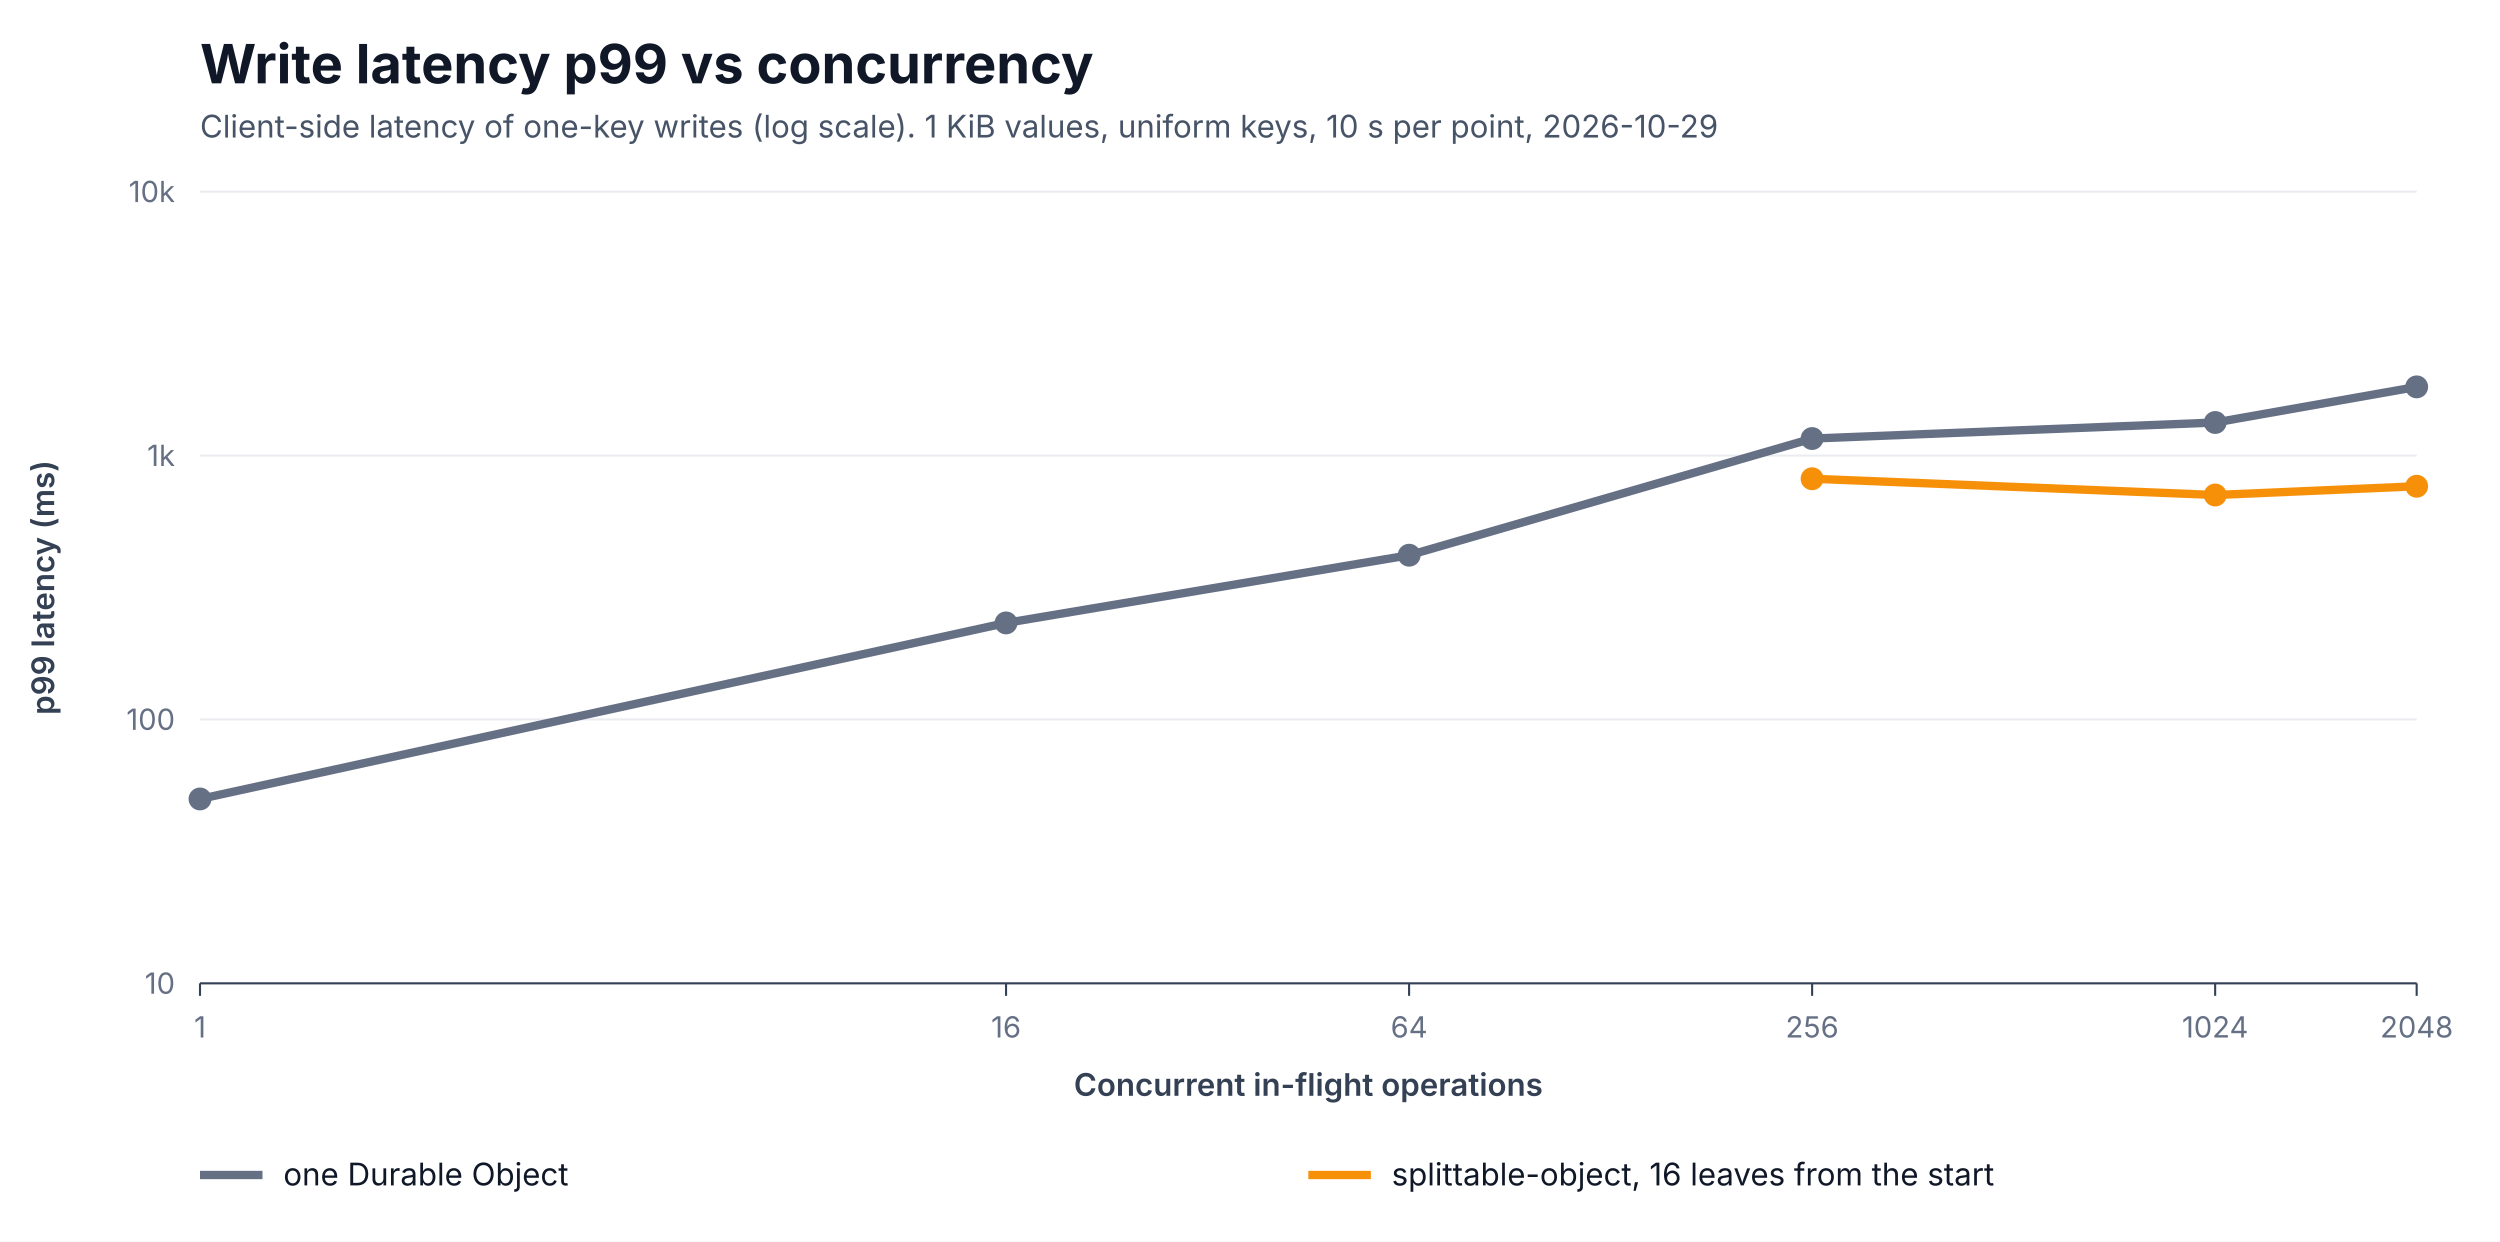
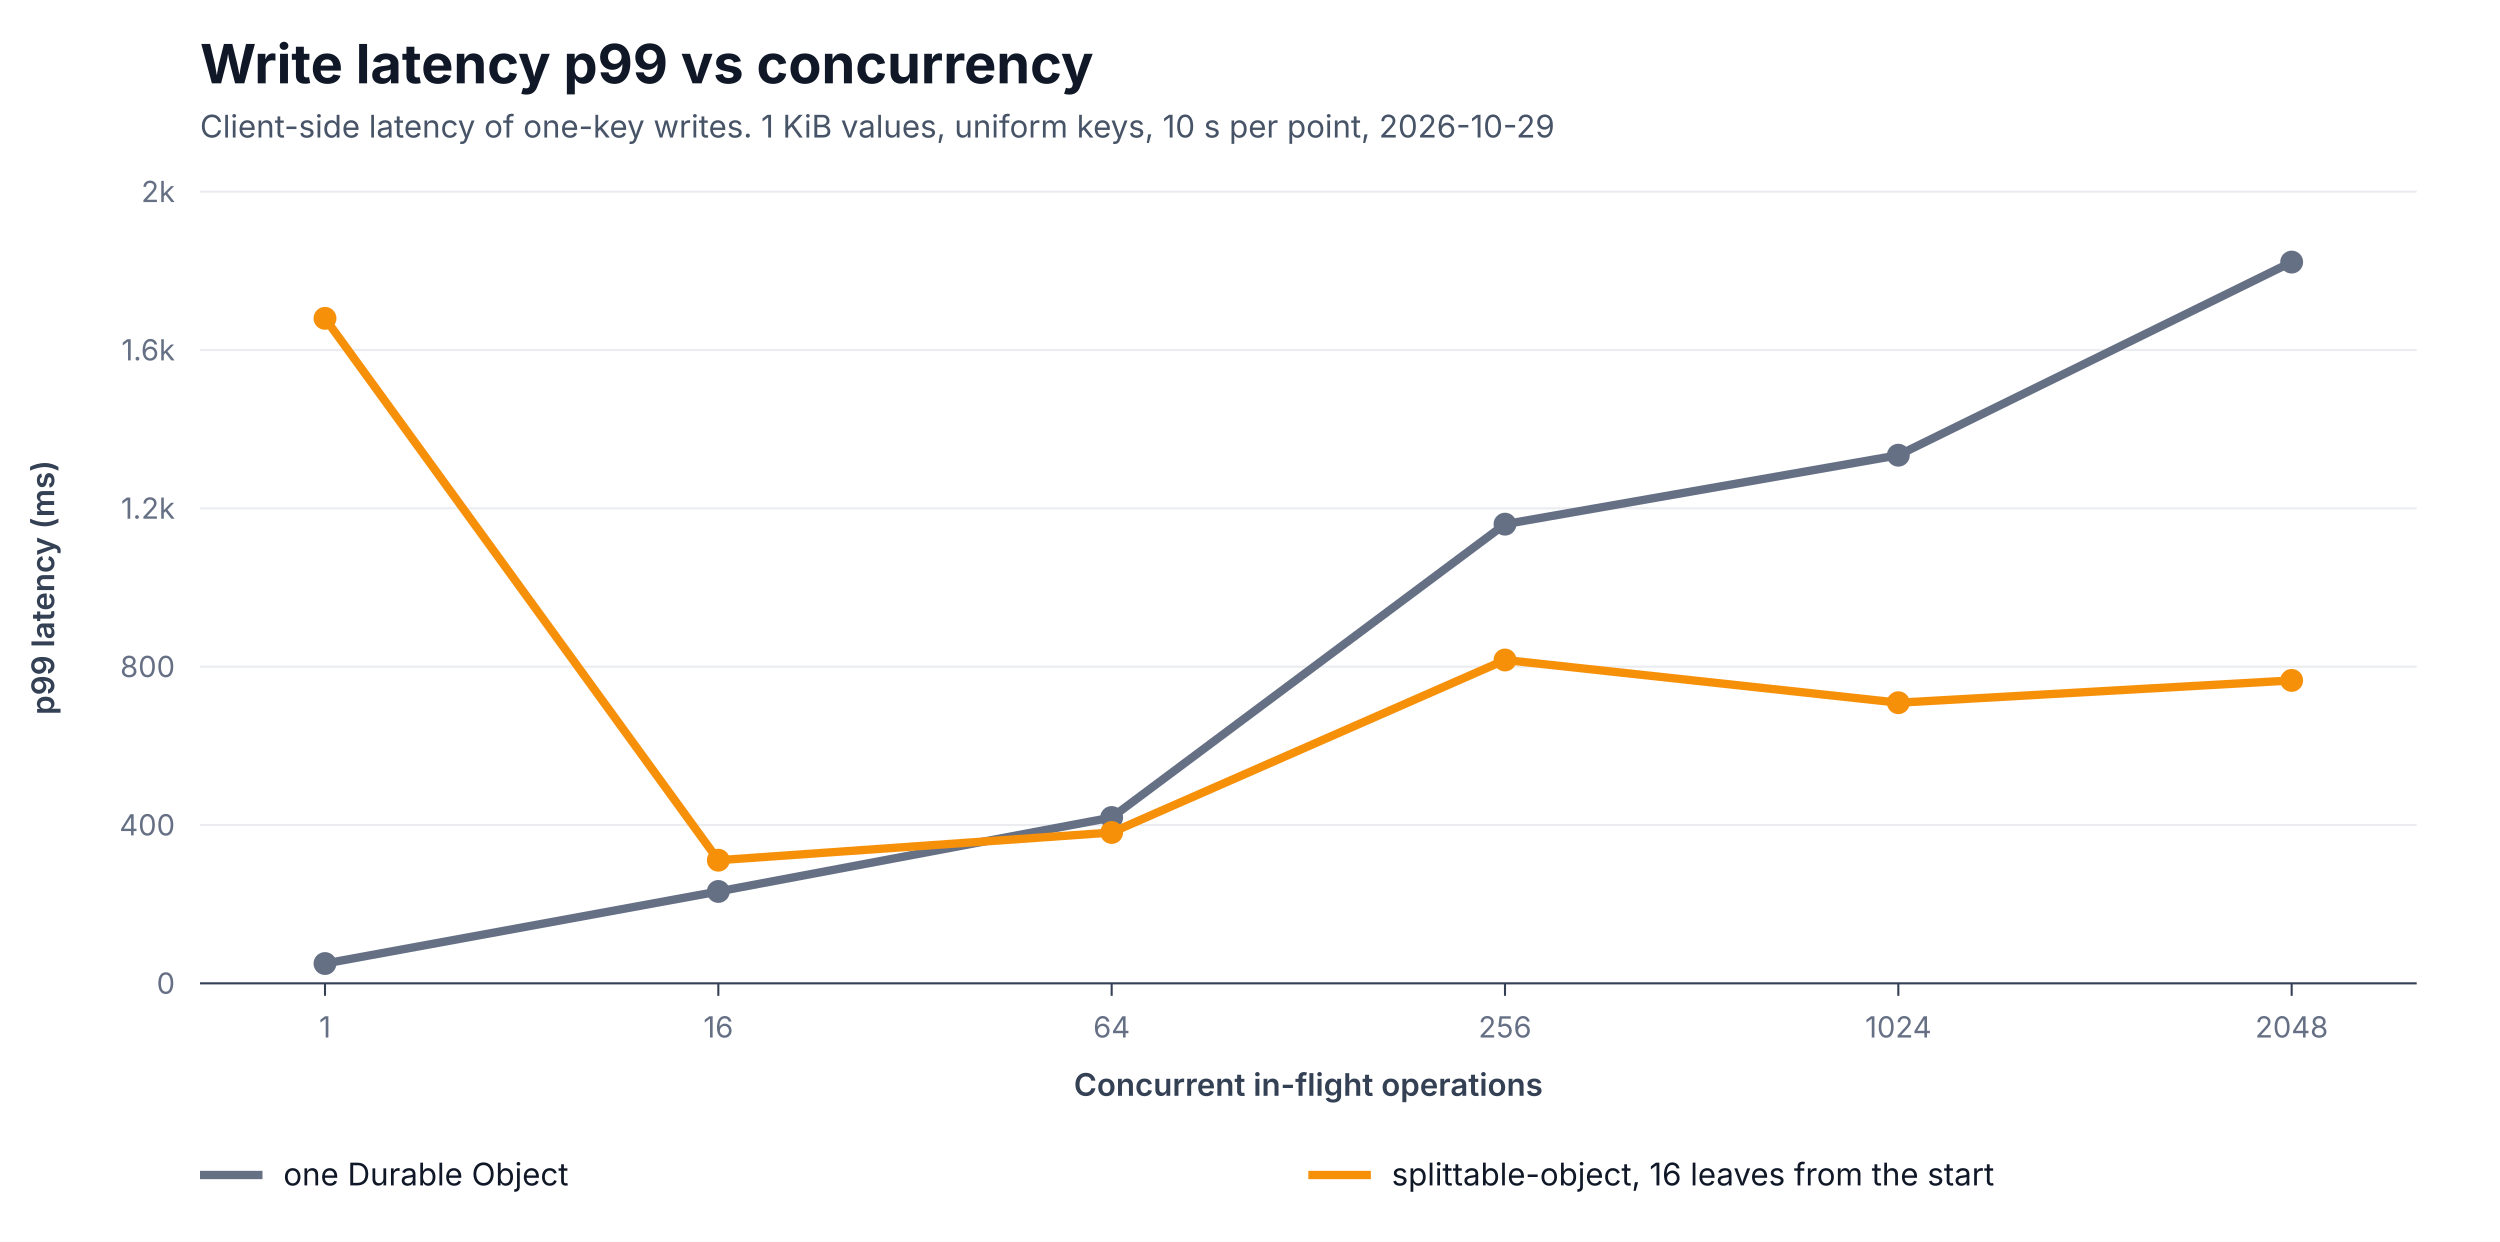
<svg xmlns="http://www.w3.org/2000/svg" width="1200" height="596" viewBox="0 0 1200 596">
  <style>text{font-family:Inter,ui-sans-serif,system-ui,-apple-system,sans-serif;fill:#101828}.title{font-size:26px;font-weight:700}.sub{font-size:15px;fill:#475467}.tick{font-size:14px;fill:#667085}.label{font-size:15px;font-weight:600;fill:#344054}.legend{font-size:15px}.grid{stroke:#eaecf0}.axisline{stroke:#344054}</style>
  <rect width="1200" height="596" fill="#fff" />
  <text x="96" y="40" class="title">Write latency p99 vs concurrency</text>
-   <text x="96" y="66" class="sub">Client-side latency of one-key writes (log scale). 1 KiB values, uniform keys, 10 s per point, 2026-10-29</text>
+   <text x="96" y="66" class="sub">Client-side latency of one-key writes. 1 KiB values, uniform keys, 10 s per point, 2026-10-29</text>
  <line x1="96" x2="1160" y1="472" y2="472" class="grid" />
-   <text x="84" y="477" text-anchor="end" class="tick">10</text>
-   <line x1="96" x2="1160" y1="345.333" y2="345.333" class="grid" />
-   <text x="84" y="350.333" text-anchor="end" class="tick">100</text>
-   <line x1="96" x2="1160" y1="218.667" y2="218.667" class="grid" />
-   <text x="84" y="223.667" text-anchor="end" class="tick">1k</text>
+   <text x="84" y="477" text-anchor="end" class="tick">0</text>
+   <line x1="96" x2="1160" y1="396" y2="396" class="grid" />
+   <text x="84" y="401" text-anchor="end" class="tick">400</text>
+   <line x1="96" x2="1160" y1="320" y2="320" class="grid" />
+   <text x="84" y="325" text-anchor="end" class="tick">800</text>
+   <line x1="96" x2="1160" y1="244" y2="244" class="grid" />
+   <text x="84" y="249" text-anchor="end" class="tick">1.2k</text>
+   <line x1="96" x2="1160" y1="168" y2="168" class="grid" />
+   <text x="84" y="173" text-anchor="end" class="tick">1.6k</text>
  <line x1="96" x2="1160" y1="92" y2="92" class="grid" />
-   <text x="84" y="97" text-anchor="end" class="tick">10k</text>
+   <text x="84" y="97" text-anchor="end" class="tick">2k</text>
  <line x1="96" x2="1160" y1="472" y2="472" class="axisline" />
-   <line x1="96" x2="96" y1="472" y2="478" class="axisline" />
-   <text x="96" y="498" text-anchor="middle" class="tick">1</text>
-   <line x1="482.909" x2="482.909" y1="472" y2="478" class="axisline" />
-   <text x="482.909" y="498" text-anchor="middle" class="tick">16</text>
-   <line x1="676.364" x2="676.364" y1="472" y2="478" class="axisline" />
-   <text x="676.364" y="498" text-anchor="middle" class="tick">64</text>
-   <line x1="869.818" x2="869.818" y1="472" y2="478" class="axisline" />
-   <text x="869.818" y="498" text-anchor="middle" class="tick">256</text>
-   <line x1="1063.273" x2="1063.273" y1="472" y2="478" class="axisline" />
-   <text x="1063.273" y="498" text-anchor="middle" class="tick">1024</text>
-   <line x1="1160" x2="1160" y1="472" y2="478" class="axisline" />
-   <text x="1160" y="498" text-anchor="middle" class="tick">2048</text>
-   <polyline points="96.0,383.5 482.9,299.0 676.4,266.5 869.8,210.5 1063.3,202.8 1160.0,185.7" fill="none" stroke="#667085" stroke-width="4" stroke-linejoin="round" />
-   <circle cx="96.0" cy="383.5" r="5.5" fill="#667085" />
-   <circle cx="482.9" cy="299.0" r="5.5" fill="#667085" />
-   <circle cx="676.4" cy="266.5" r="5.5" fill="#667085" />
-   <circle cx="869.8" cy="210.5" r="5.5" fill="#667085" />
-   <circle cx="1063.3" cy="202.8" r="5.5" fill="#667085" />
-   <circle cx="1160.0" cy="185.7" r="5.5" fill="#667085" />
-   <polyline points="869.8,229.8 1063.3,237.6 1160.0,233.4" fill="none" stroke="#f79009" stroke-width="4" stroke-linejoin="round" />
-   <circle cx="869.8" cy="229.8" r="5.5" fill="#f79009" />
-   <circle cx="1063.3" cy="237.6" r="5.5" fill="#f79009" />
-   <circle cx="1160.0" cy="233.4" r="5.5" fill="#f79009" />
+   <line x1="156" x2="156" y1="472" y2="478" class="axisline" />
+   <text x="156" y="498" text-anchor="middle" class="tick">1</text>
+   <line x1="344.8" x2="344.8" y1="472" y2="478" class="axisline" />
+   <text x="344.8" y="498" text-anchor="middle" class="tick">16</text>
+   <line x1="533.6" x2="533.6" y1="472" y2="478" class="axisline" />
+   <text x="533.6" y="498" text-anchor="middle" class="tick">64</text>
+   <line x1="722.4" x2="722.4" y1="472" y2="478" class="axisline" />
+   <text x="722.4" y="498" text-anchor="middle" class="tick">256</text>
+   <line x1="911.2" x2="911.2" y1="472" y2="478" class="axisline" />
+   <text x="911.2" y="498" text-anchor="middle" class="tick">1024</text>
+   <line x1="1100" x2="1100" y1="472" y2="478" class="axisline" />
+   <text x="1100" y="498" text-anchor="middle" class="tick">2048</text>
+   <polyline points="156.0,462.5 344.8,427.9 533.6,392.4 722.4,251.6 911.2,218.5 1100.0,125.8" fill="none" stroke="#667085" stroke-width="4" stroke-linejoin="round" />
+   <circle cx="156.0" cy="462.5" r="5.5" fill="#667085" />
+   <circle cx="344.8" cy="427.9" r="5.5" fill="#667085" />
+   <circle cx="533.6" cy="392.4" r="5.5" fill="#667085" />
+   <circle cx="722.4" cy="251.6" r="5.5" fill="#667085" />
+   <circle cx="911.2" cy="218.5" r="5.5" fill="#667085" />
+   <circle cx="1100.0" cy="125.8" r="5.5" fill="#667085" />
+   <polyline points="156.0,152.8 344.8,412.9 533.6,399.6 722.4,316.8 911.2,337.3 1100.0,326.6" fill="none" stroke="#f79009" stroke-width="4" stroke-linejoin="round" />
+   <circle cx="156.0" cy="152.8" r="5.5" fill="#f79009" />
+   <circle cx="344.8" cy="412.9" r="5.5" fill="#f79009" />
+   <circle cx="533.6" cy="399.6" r="5.5" fill="#f79009" />
+   <circle cx="722.4" cy="316.8" r="5.5" fill="#f79009" />
+   <circle cx="911.2" cy="337.3" r="5.5" fill="#f79009" />
+   <circle cx="1100.0" cy="326.6" r="5.5" fill="#f79009" />
  <text x="628" y="526" text-anchor="middle" class="label">Concurrent in-flight operations</text>
  <text transform="translate(26,282) rotate(-90)" text-anchor="middle" class="label">p99 latency (ms)</text>
  <g transform="translate(96,564)">
    <line x1="0" x2="30" y1="0" y2="0" stroke="#667085" stroke-width="4" />
    <text x="40" y="5" class="legend">one Durable Object</text>
  </g>
  <g transform="translate(628,564)">
    <line x1="0" x2="30" y1="0" y2="0" stroke="#f79009" stroke-width="4" />
    <text x="40" y="5" class="legend">splittable-object, 16 leaves from the start</text>
  </g>
</svg>
